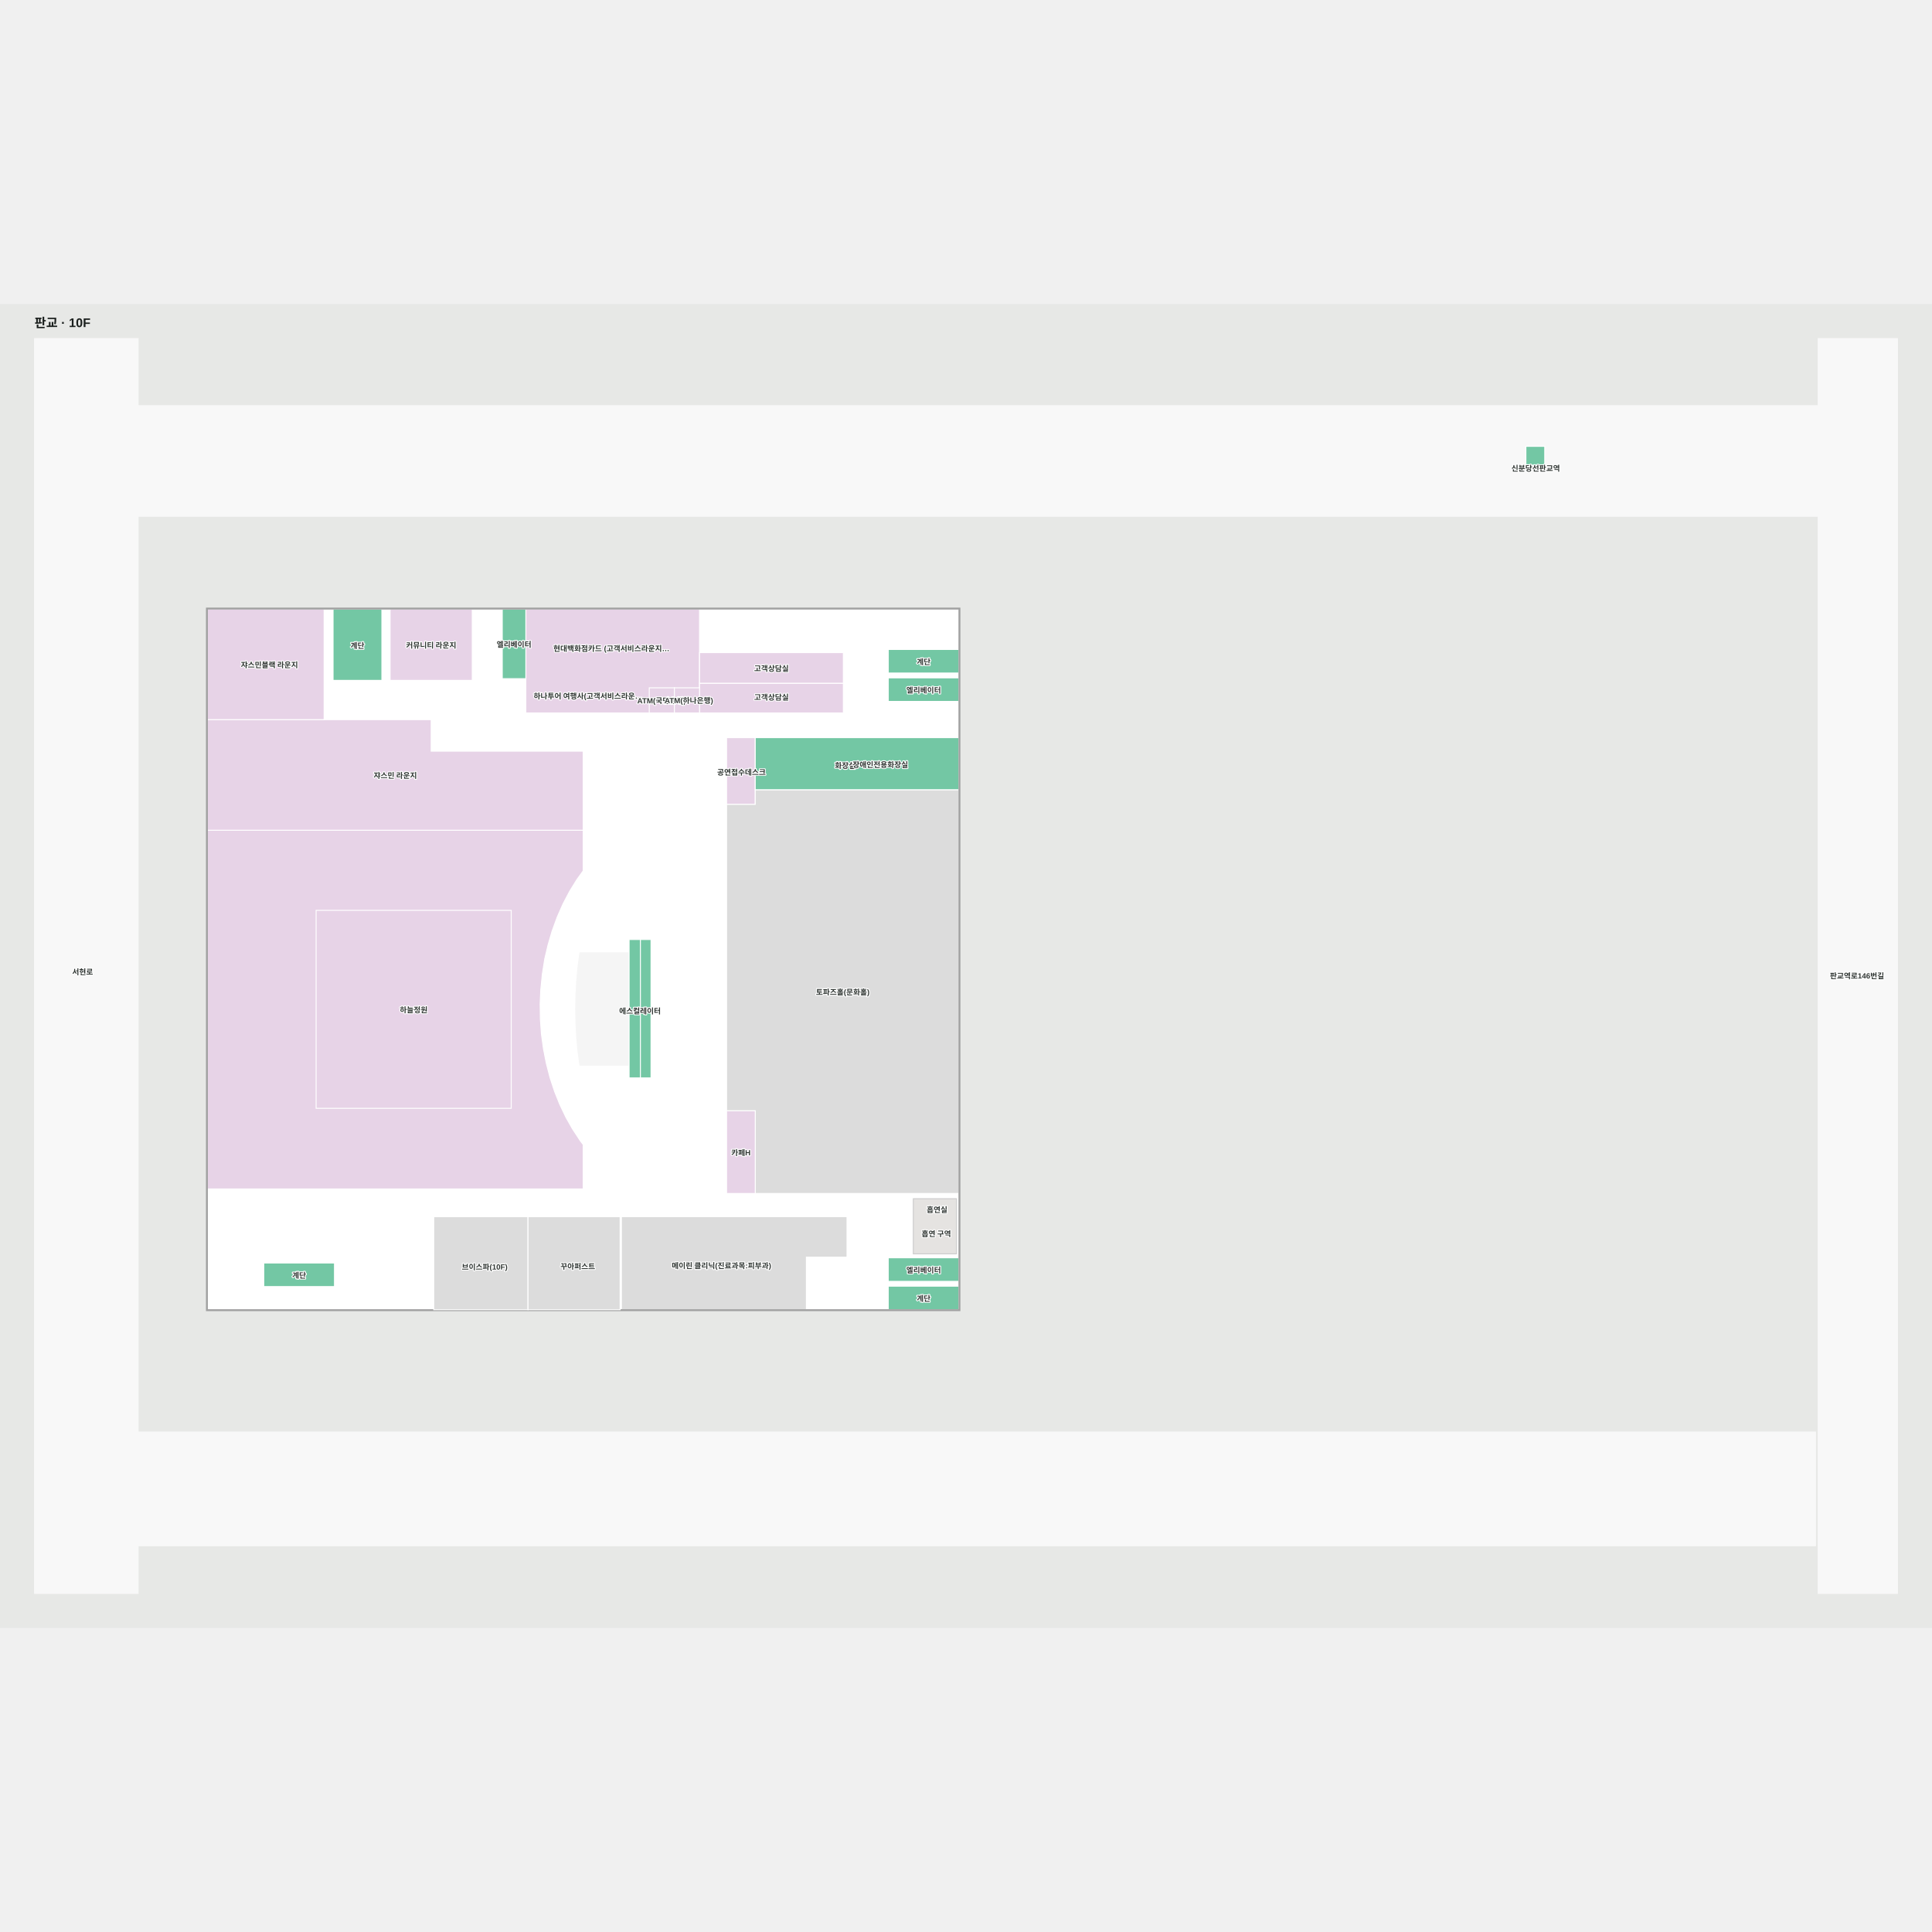
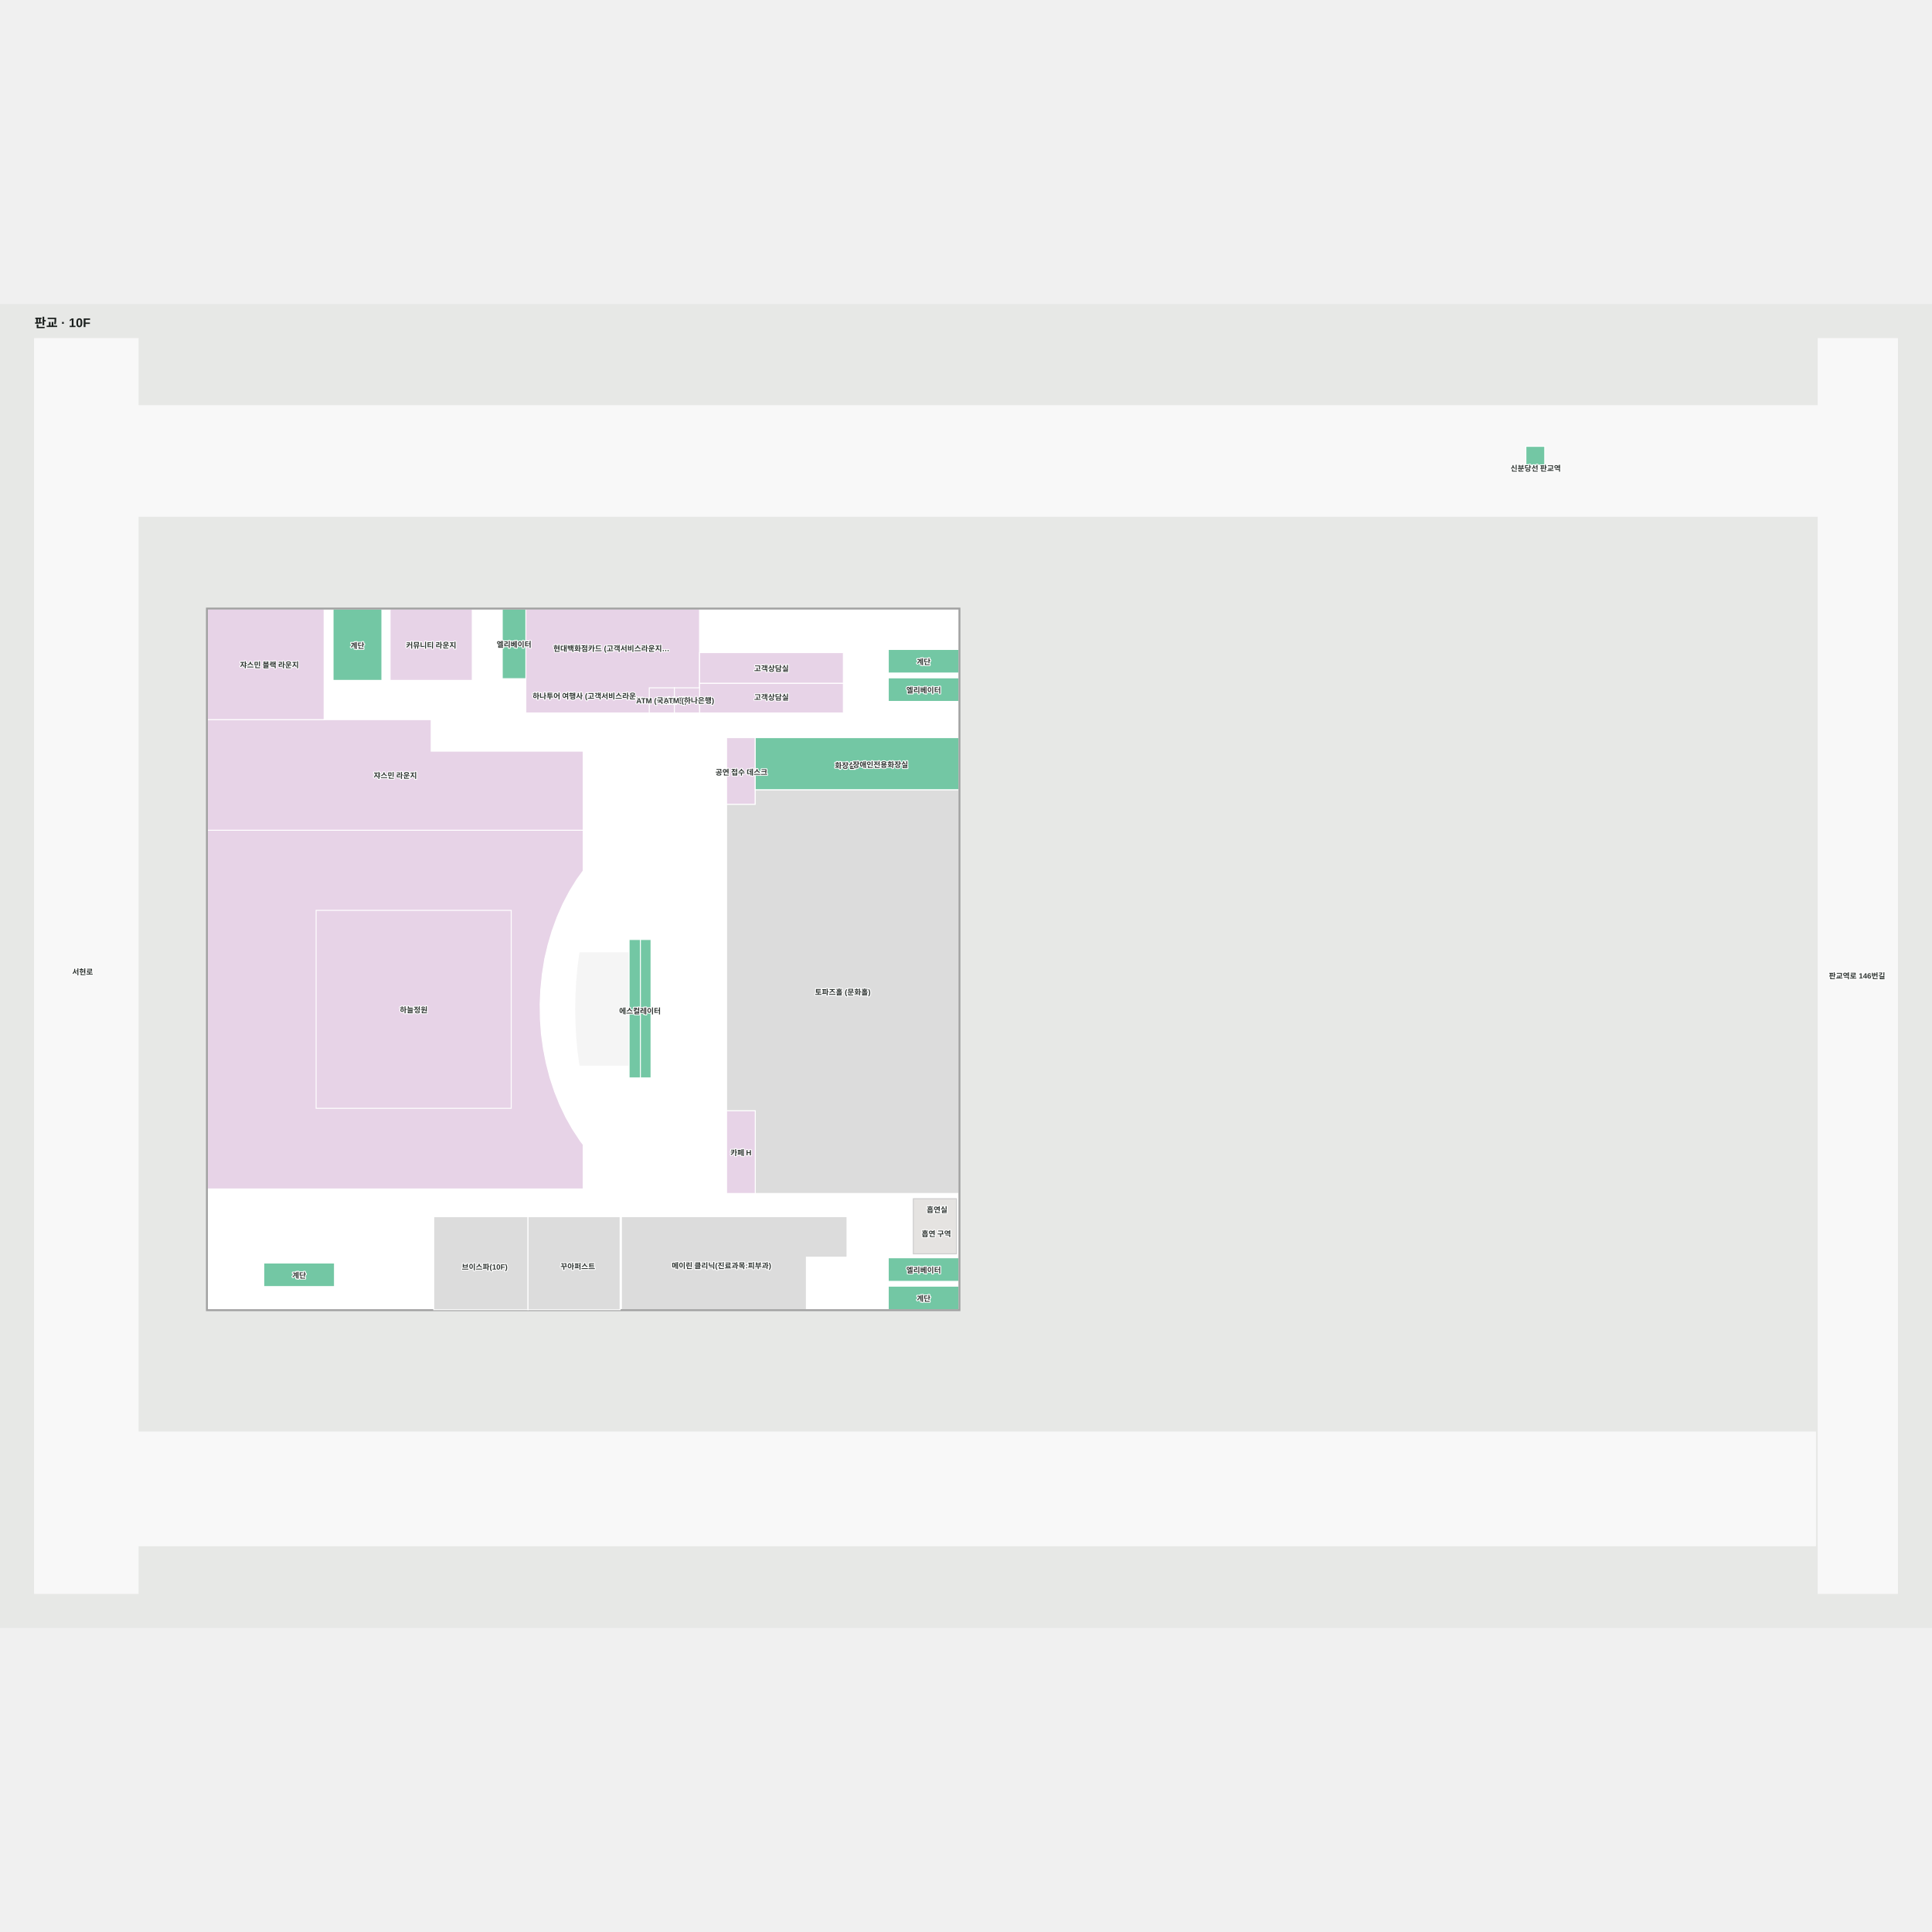
<svg xmlns="http://www.w3.org/2000/svg" viewBox="-33.518 -52.901 3074.428 2106.875" width="1200" height="1200" role="img" aria-labelledby="title desc">
  <rect x="-33.518" y="-52.901" width="3074.428" height="2106.875" fill="#e7e8e6" />
  <g>
    <polygon points="296.50,432.50 296.50,1547.50 1492.50,1547.50 1492.50,522.66 1492.50,522.66 1492.50,432.50" fill="#ffffff" fill-opacity="1" stroke="#ffffff" stroke-width="1.5" />
    <polygon points="2855.54,1923.06 182.12,1923.06 182.12,1742.11 2855.54,1742.11" fill="#f8f8f8" fill-opacity="1" stroke="#f8f8f8" stroke-width="1.5" />
    <polygon points="2859.73,2.10 2859.73,108.84 186.32,108.84 186.32,2.10 21.48,2.10 21.48,1998.97 186.32,1998.97 186.32,284.95 2859.73,284.95 2859.73,1998.97 2985.91,1998.97 2985.91,2.10" fill="#f8f8f8" fill-opacity="1" stroke="#f8f8f8" stroke-width="1.5" />
  </g>
  <g>
    <polygon points="867.14,1241.56 857.19,1220.72 848.98,1200.24 841.80,1178.42 835.79,1155.26 831.26,1132.12 828.03,1108.52 826.36,1084.94 826.00,1060.53 827.00,1038.49 829.55,1013.20 833.36,989.11 838.67,966.75 844.91,945.40 853.17,922.70 862.32,901.91 872.68,882.12 884.17,863.44 894.52,849.06 894.52,784.50 296.50,784.50 296.50,1355.28 894.52,1355.28 894.52,1284.74 890.32,1279.34 877.50,1259.80" fill="#e7d3e7" fill-opacity="1" stroke="#ffffff" stroke-width="1.5" />
    <polygon points="1079.68,432.50 803.25,432.50 803.25,597.83 1079.68,597.83" fill="#e7d3e7" fill-opacity="1" stroke="#ffffff" stroke-width="1.5" />
    <polygon points="1168.33,637.17 1122.67,637.17 1122.67,743.33 1168.33,743.33" fill="#e7d3e7" fill-opacity="1" stroke="#ffffff" stroke-width="1.5" />
    <polygon points="1168.33,720.00 1168.33,743.33 1122.67,743.33 1122.67,1231.00 1168.33,1231.00 1168.33,1362.50 1492.50,1362.50 1492.50,720.00" fill="#dcdcdc" fill-opacity="1" stroke="#ffffff" stroke-width="1.5" />
    <polygon points="1168.33,1231.00 1122.67,1231.00 1122.67,1362.50 1168.33,1362.50" fill="#e7d3e7" fill-opacity="1" stroke="#ffffff" stroke-width="1.5" />
    <polygon points="652.63,658.67 652.63,608.50 296.50,608.50 296.50,784.50 894.52,784.50 894.52,658.67" fill="#e7d3e7" fill-opacity="1" stroke="#ffffff" stroke-width="1.5" />
    <polygon points="1249.67,1399.43 955.33,1399.43 955.33,1547.43 1249.67,1547.43 1249.67,1463.93 1314.33,1463.93 1314.33,1399.43" fill="#dcdcdc" fill-opacity="1" stroke="#ffffff" stroke-width="1.5" />
    <polygon points="482.25,432.50 296.50,432.50 296.50,608.50 482.25,608.50" fill="#e7d3e7" fill-opacity="1" stroke="#ffffff" stroke-width="1.5" />
    <polygon points="718.00,432.50 587.25,432.50 587.25,546.00 718.00,546.00" fill="#e7d3e7" fill-opacity="1" stroke="#ffffff" stroke-width="1.5" />
    <polygon points="1308.50,550.55 1079.68,550.55 1079.68,597.83 1308.50,597.83" fill="#e7d3e7" fill-opacity="1" stroke="#ffffff" stroke-width="1.5" />
    <polygon points="1308.50,501.83 1079.68,501.83 1079.68,550.55 1308.50,550.55" fill="#e7d3e7" fill-opacity="1" stroke="#ffffff" stroke-width="1.5" />
    <polygon points="780.00,912.00 469.50,912.00 469.50,1227.00 780.00,1227.00" fill="#e7d3e7" fill-opacity="1" stroke="#ffffff" stroke-width="1.5" />
    <polygon points="967.58,1158.57 967.58,979.57 889.38,979.57 888.64,983.78 886.02,1003.90 884.12,1025.04 882.96,1046.88 882.58,1069.07 882.96,1091.26 884.12,1113.10 886.02,1134.25 888.64,1154.37 889.38,1158.57" fill="#f5f5f5" fill-opacity="1" stroke="#f5f5f5" stroke-width="1.5" />
    <polygon points="1039.67,597.83 1039.67,557.83 999.67,557.83 999.67,597.83" fill="#e7d3e7" fill-opacity="1" stroke="#ffffff" stroke-width="1.5" />
    <polygon points="1492.50,720.00 1492.50,637.17 1168.33,637.17 1168.33,720.00" fill="#73c7a4" fill-opacity="1" stroke="#ffffff" stroke-width="1.5" />
    <polygon points="1079.67,597.83 1079.67,557.83 1039.67,557.83 1039.67,597.83" fill="#e7d3e7" fill-opacity="1" stroke="#ffffff" stroke-width="1.5" />
    <polygon points="1380.03,534.33 1492.53,534.33 1492.53,496.83 1380.03,496.83" fill="#73c7a4" fill-opacity="1" stroke="#ffffff" stroke-width="1.5" />
    <polygon points="1380.00,1547.52 1492.50,1547.52 1492.50,1510.02 1380.00,1510.02" fill="#73c7a4" fill-opacity="1" stroke="#ffffff" stroke-width="1.5" />
    <polygon points="386.25,1510.67 498.75,1510.67 498.75,1473.17 386.25,1473.17" fill="#73c7a4" fill-opacity="1" stroke="#ffffff" stroke-width="1.5" />
    <polygon points="496.50,432.51 496.50,546.01 574.15,546.01 574.15,432.51" fill="#73c7a4" fill-opacity="1" stroke="#ffffff" stroke-width="1.5" />
    <polygon points="967.58,958.40 967.58,1178.62 985.59,1178.62 985.59,958.40" fill="#73c7a4" fill-opacity="1" stroke="#ffffff" stroke-width="1.5" />
    <polygon points="1002.47,958.40 985.59,958.40 985.59,1178.62 1002.47,1178.62" fill="#73c7a4" fill-opacity="1" stroke="#ffffff" stroke-width="1.5" />
    <polygon points="1380.03,579.50 1492.53,579.50 1492.53,542.00 1380.03,542.00" fill="#73c7a4" fill-opacity="1" stroke="#ffffff" stroke-width="1.5" />
    <polygon points="803.25,543.28 803.25,432.50 765.75,432.50 765.75,543.28" fill="#73c7a4" fill-opacity="1" stroke="#ffffff" stroke-width="1.5" />
    <polygon points="1380.00,1502.36 1492.50,1502.36 1492.50,1464.86 1380.00,1464.86" fill="#73c7a4" fill-opacity="1" stroke="#ffffff" stroke-width="1.5" />
    <polygon points="2394.67,173.60 2394.67,203.60 2424.67,203.60 2424.67,173.60" fill="#73c7a4" fill-opacity="1" stroke="#ffffff" stroke-width="1.5" />
    <polygon points="1492.50,522.66 1492.50,1547.50 296.50,1547.50 296.50,432.50 1492.50,432.50 1492.50,522.66 1494.00,522.66 1494.00,431.00 295.00,431.00 295.00,1549.00 296.53,1549.00 1494.00,1549.00 1494.00,522.66" fill="#a1a1a1" fill-opacity="1" stroke="#a1a1a1" stroke-width="1.5" />
    <polygon points="1419.86,1458.59 1488.55,1458.59 1488.55,1370.88 1419.86,1370.88" fill="#e5e3e1" fill-opacity="1" stroke="#cccccc" stroke-width="1.5" />
    <polygon points="806.72,1399.50 656.70,1399.50 656.70,1547.50 806.72,1547.50" fill="#dcdcdc" fill-opacity="1" stroke="#ffffff" stroke-width="1.5" />
    <polygon points="953.30,1399.50 806.72,1399.50 806.72,1547.50 953.30,1547.50" fill="#dcdcdc" fill-opacity="1" stroke="#ffffff" stroke-width="1.5" />
  </g>
  <g font-family="Arial, 'Noto Sans KR', sans-serif" font-size="12" font-weight="600" fill="#303633" stroke="#fff" stroke-width="3" paint-order="stroke" stroke-linejoin="round">
    <text x="652.625" y="489.25" text-anchor="middle" dominant-baseline="central">커뮤니티 라운지</text>
-     <text x="395.24" y="520.5" text-anchor="middle" dominant-baseline="central">쟈스민
- 블랙 라운지</text>
+     <text x="395.24" y="520.5" text-anchor="middle" dominant-baseline="central">쟈스민 블랙 라운지</text>
    <text x="595.508" y="696.5" text-anchor="middle" dominant-baseline="central">쟈스민 라운지</text>
-     <text x="1307.583" y="1041.25" text-anchor="middle" dominant-baseline="central">토파즈홀
- (문화홀)</text>
+     <text x="1307.583" y="1041.25" text-anchor="middle" dominant-baseline="central">토파즈홀 (문화홀)</text>
    <text x="1194.088" y="571.998" text-anchor="middle" dominant-baseline="central">고객상담실</text>
-     <text x="1145.5" y="1296.75" text-anchor="middle" dominant-baseline="central">카페
- H</text>
+     <text x="1145.5" y="1296.75" text-anchor="middle" dominant-baseline="central">카페 H</text>
    <text x="737.758" y="1478.57" text-anchor="middle" dominant-baseline="central">브이스파(10F)</text>
    <text x="1114.558" y="1476.542" text-anchor="middle" dominant-baseline="central">메이린 클리닉(진료과목:피부과)</text>
    <text x="624.75" y="1069.501" text-anchor="middle" dominant-baseline="central">하늘정원</text>
    <text x="1194.088" y="526.19" text-anchor="middle" dominant-baseline="central">고객상담실</text>
    <text x="939.433" y="494.453" text-anchor="middle" dominant-baseline="central">현대백화점카드 (고객서비스라운지…</text>
-     <text x="2921.655" y="1015.368" text-anchor="middle" dominant-baseline="central">판교역로
- 146번길</text>
+     <text x="2921.655" y="1015.368" text-anchor="middle" dominant-baseline="central">판교역로 146번길</text>
    <text x="97.958" y="1009.043" text-anchor="middle" dominant-baseline="central">서현로</text>
-     <text x="1146.37" y="691.345" text-anchor="middle" dominant-baseline="central">공연
- 접수
- 데스크</text>
-     <text x="902.273" y="570.152" text-anchor="middle" dominant-baseline="central">하나투어 여행사
- (고객서비스라운…</text>
+     <text x="1146.37" y="691.345" text-anchor="middle" dominant-baseline="central">공연 접수 데스크</text>
+     <text x="902.273" y="570.152" text-anchor="middle" dominant-baseline="central">하나투어 여행사 (고객서비스라운…</text>
    <text x="535.327" y="489.851" text-anchor="middle" dominant-baseline="central">계단</text>
    <text x="784.5" y="487.892" text-anchor="middle" dominant-baseline="central">엘리베이터</text>
    <text x="1311.527" y="680.682" text-anchor="middle" dominant-baseline="central">화장실</text>
    <text x="984.886" y="1071.275" text-anchor="middle" dominant-baseline="central">에스컬레이터</text>
    <text x="1436.282" y="515.583" text-anchor="middle" dominant-baseline="central">계단</text>
    <text x="1436.282" y="560.75" text-anchor="middle" dominant-baseline="central">엘리베이터</text>
    <text x="1436.25" y="1483.606" text-anchor="middle" dominant-baseline="central">엘리베이터</text>
    <text x="1436.25" y="1528.773" text-anchor="middle" dominant-baseline="central">계단</text>
    <text x="442.5" y="1491.917" text-anchor="middle" dominant-baseline="central">계단</text>
-     <text x="1019.165" y="575.425" text-anchor="middle" dominant-baseline="central">ATM
- (국민은행)</text>
-     <text x="1062.667" y="575.124" text-anchor="middle" dominant-baseline="central">ATM
- (하나은행)</text>
-     <text x="2410.286" y="207.699" text-anchor="middle" dominant-baseline="central">신분당선
- 판교역</text>
+     <text x="1019.165" y="575.425" text-anchor="middle" dominant-baseline="central">ATM (국민은행)</text>
+     <text x="1062.667" y="575.124" text-anchor="middle" dominant-baseline="central">ATM (하나은행)</text>
+     <text x="2410.286" y="207.699" text-anchor="middle" dominant-baseline="central">신분당선 판교역</text>
    <text x="1367.457" y="679.34" text-anchor="middle" dominant-baseline="central">장애인전용화장실</text>
    <text x="1457.609" y="1387.451" text-anchor="middle" dominant-baseline="central">흡연실</text>
    <text x="1456.417" y="1425.745" text-anchor="middle" dominant-baseline="central">흡연 구역</text>
    <text x="885.909" y="1477.748" text-anchor="middle" dominant-baseline="central">꾸아퍼스트</text>
  </g>
-   <style>.managed-brand { fill:#9a5300; font-size:15px; font-weight:800; stroke:#fff7df; stroke-width:5; }</style>
  <text x="21.482" y="-15.901" font-family="Arial, 'Noto Sans KR', sans-serif" font-size="20" font-weight="700" fill="#1a1f1d">판교 · 10F</text>
</svg>
